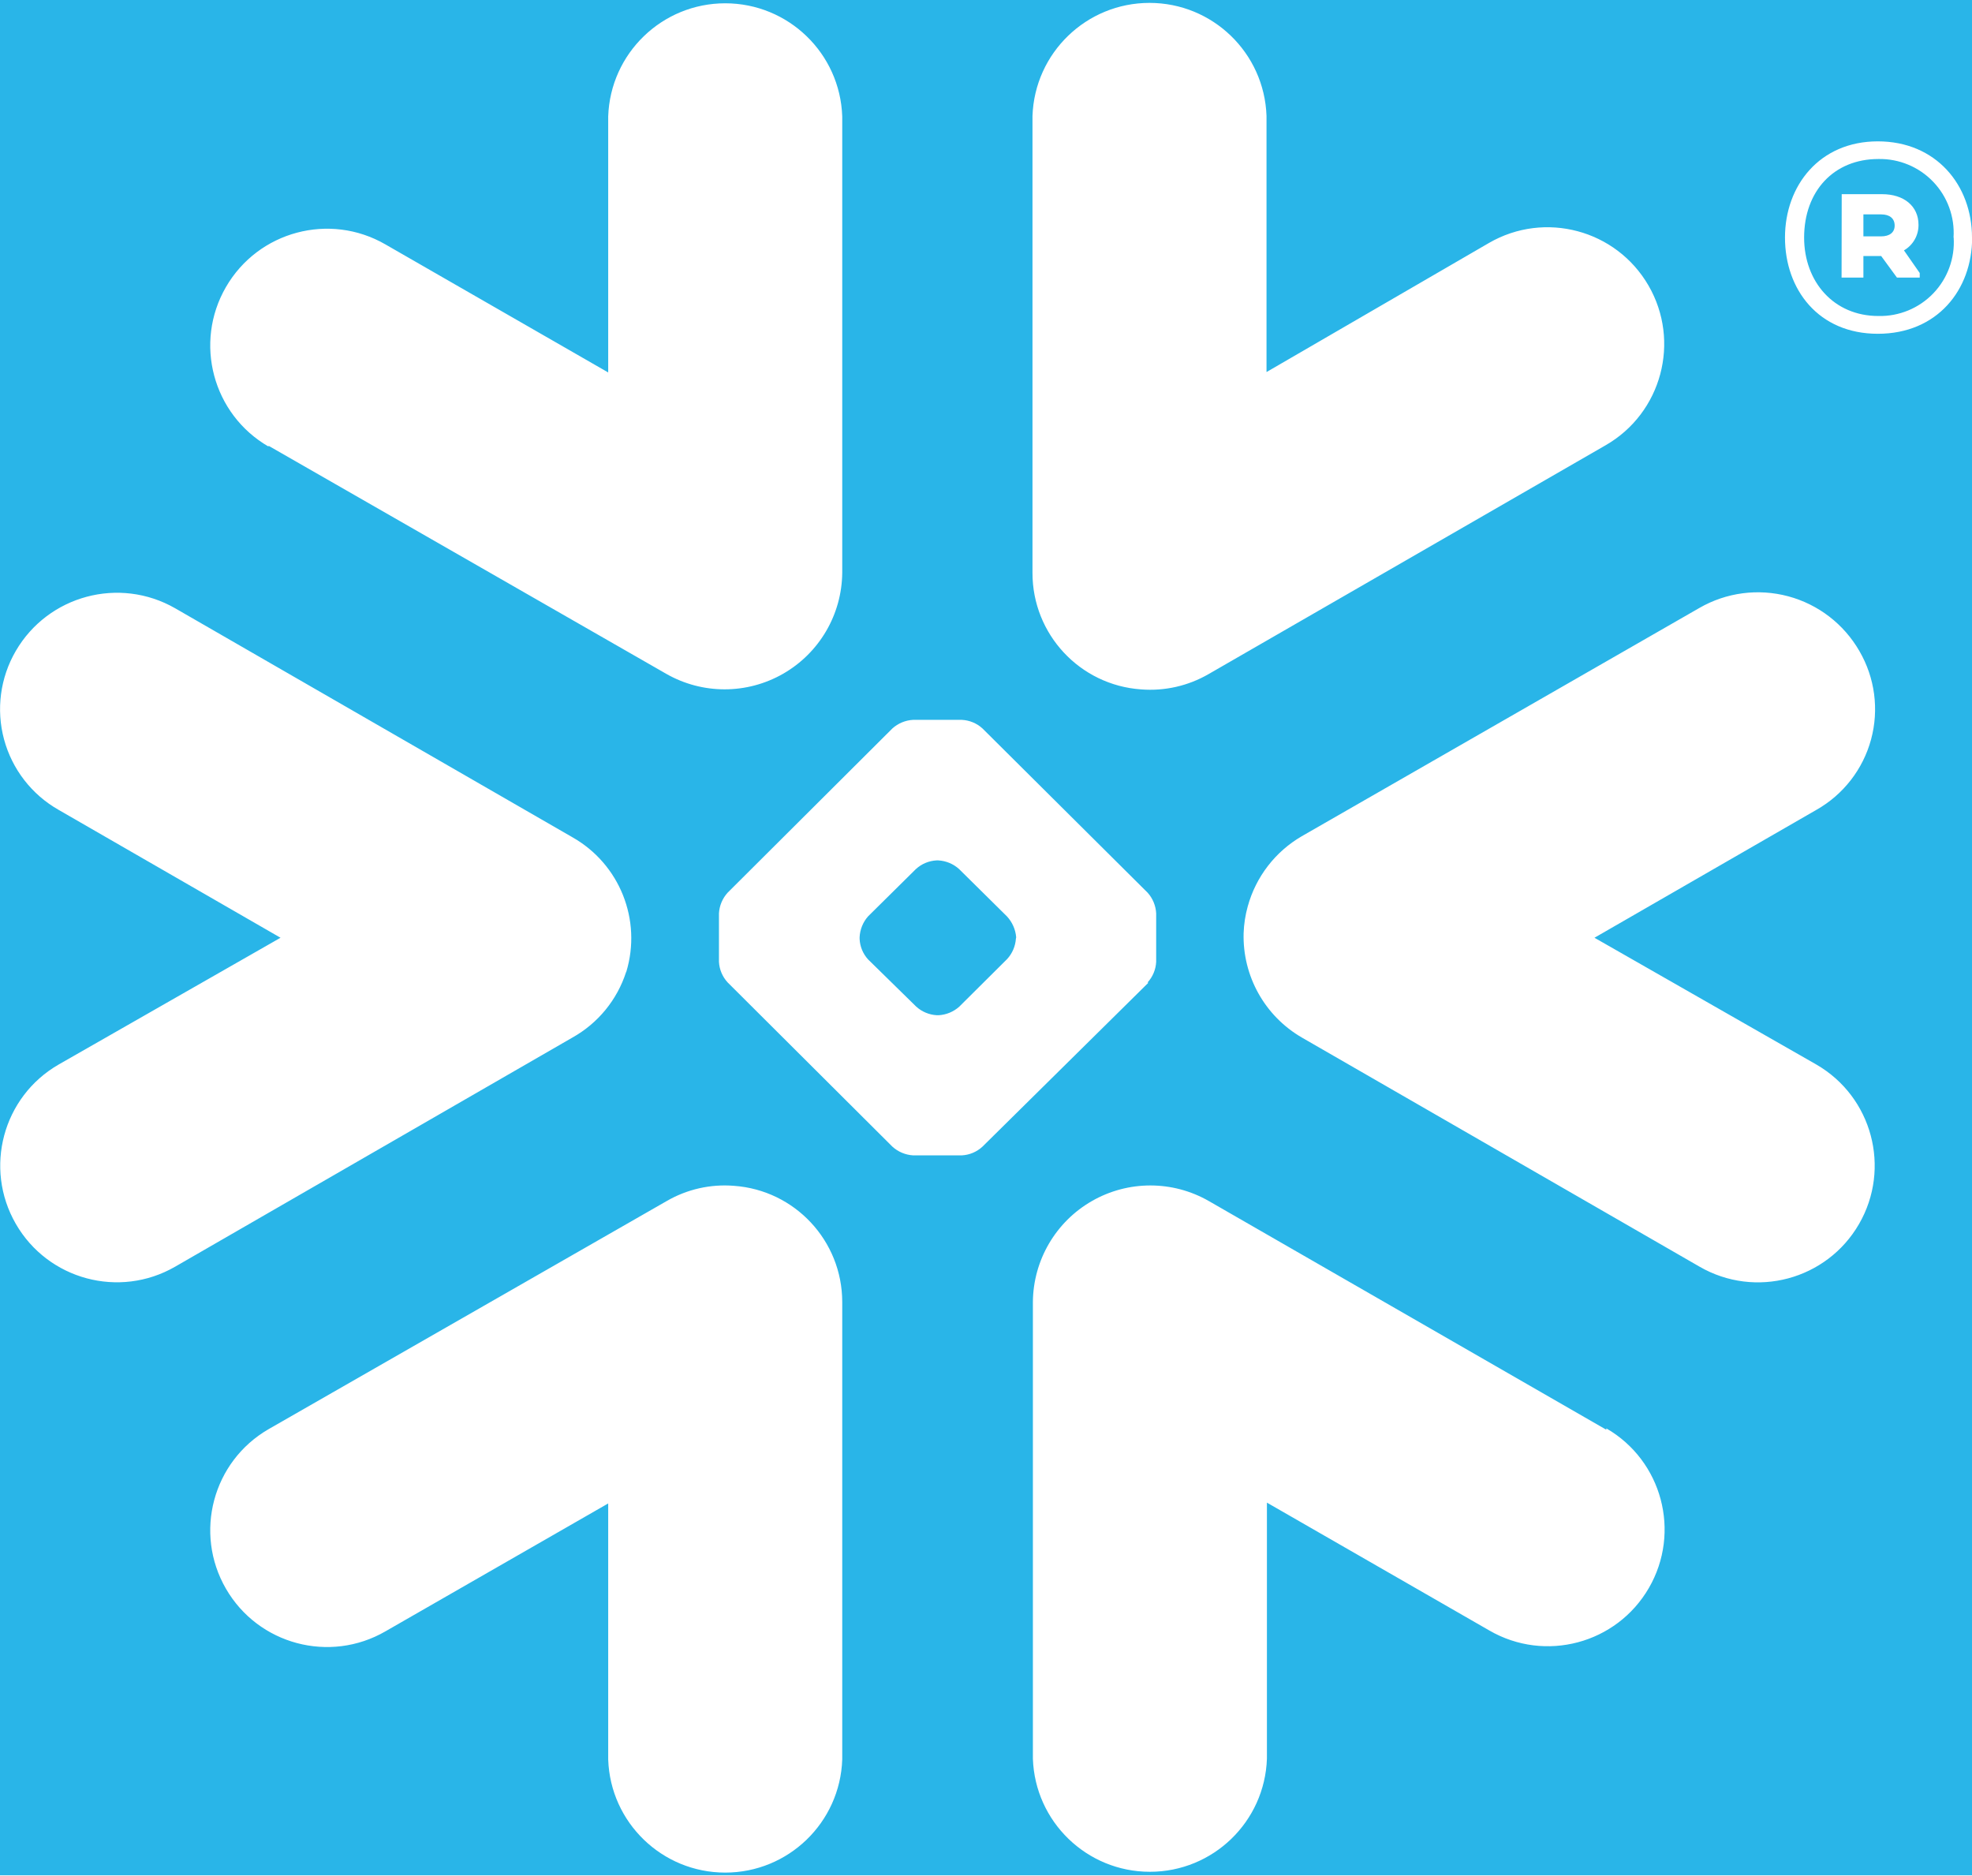
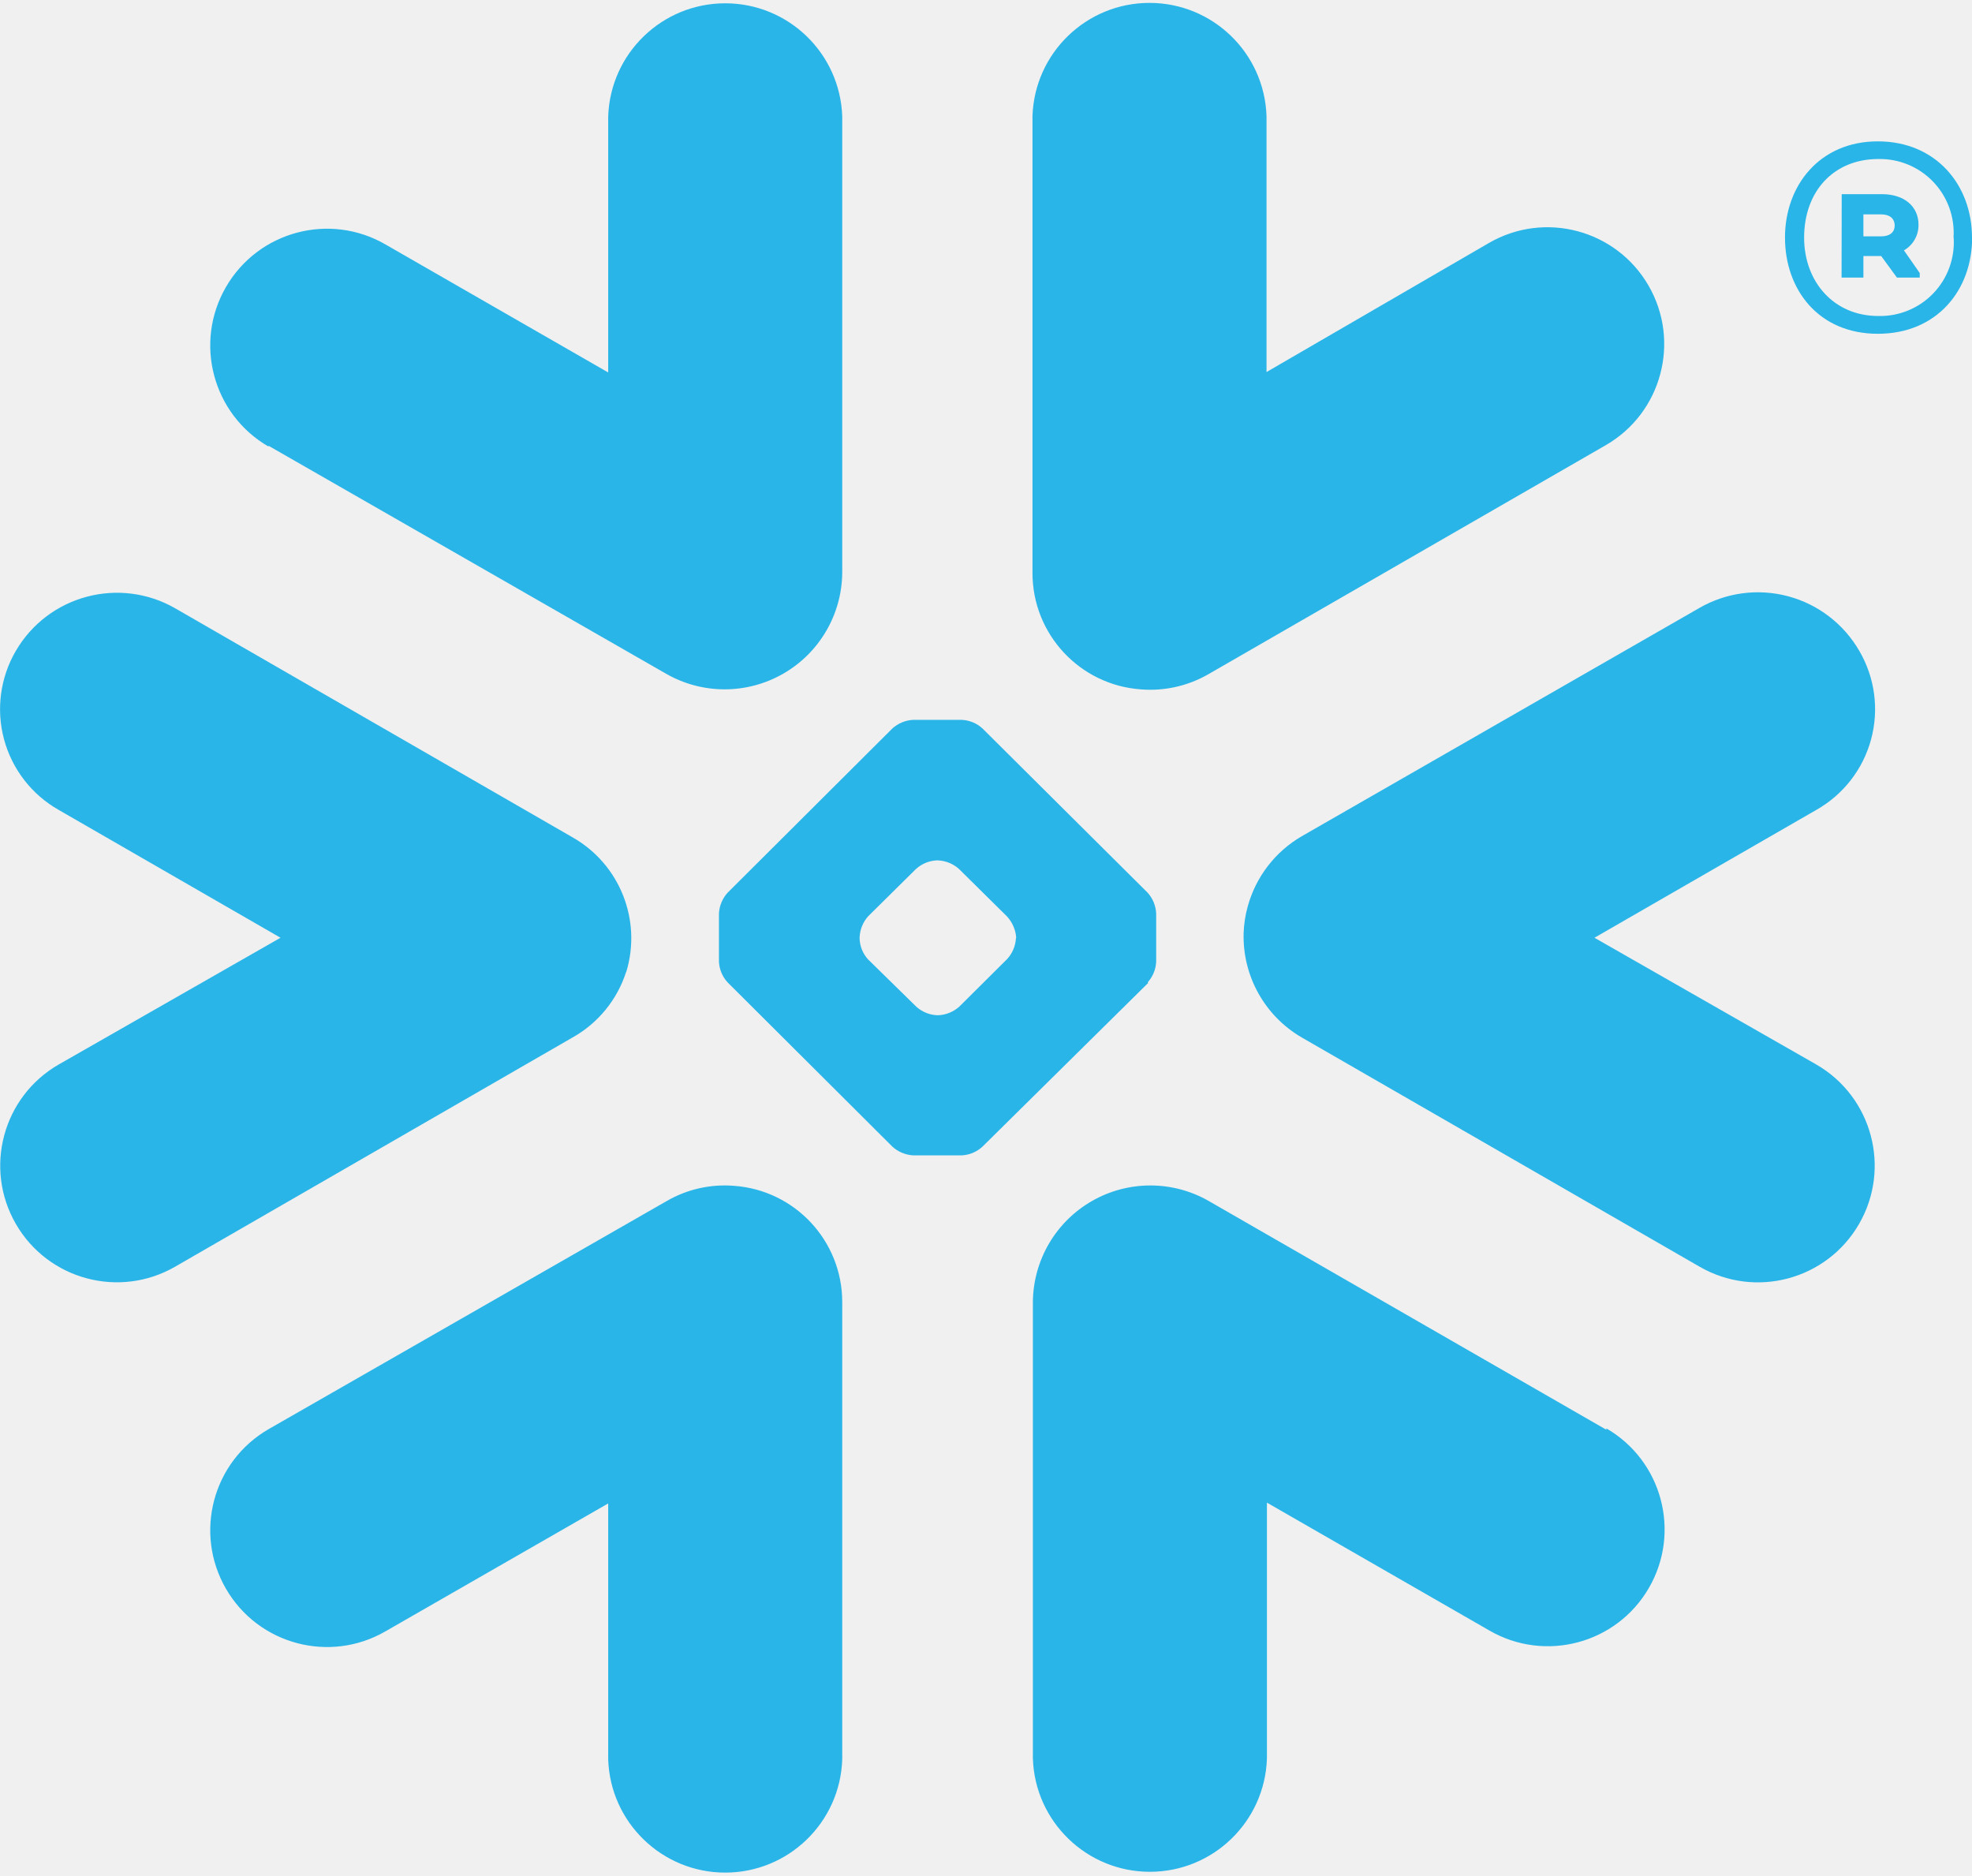
- <svg xmlns="http://www.w3.org/2000/svg" viewBox="0 0 146.36 139.16">
+ <svg xmlns="http://www.w3.org/2000/svg" id="Layer_1" data-name="Layer 1" viewBox="0 0 146.36 139.16">
  <defs>
-     <style>.cls-1{fill:#29b5e8;}.cls-2{fill:#fff;fill-rule:evenodd;}</style>
+     <style>.cls-1{fill:#29b5e8;fill-rule:evenodd;}</style>
  </defs>
-   <g id="Background">
-     <rect class="cls-1" width="146.36" height="139.16" />
-   </g>
-   <g id="Layer_1" data-name="Layer 1">
-     <path class="cls-2" d="M134.81,60.1l-16.47,9.49L134.81,79a8.65,8.65,0,1,1-8.67,15l-29.51-17a8.68,8.68,0,0,1-4.33-7.75,8.48,8.48,0,0,1,.31-2,8.68,8.68,0,0,1,4-5.19l29.51-16.94A8.69,8.69,0,0,1,138,48.31,8.58,8.58,0,0,1,134.81,60.1Zm-15.59,46L89.72,89.13a8.72,8.72,0,0,0-13.06,7.48v33.9a8.69,8.69,0,0,0,17.37,0v-19L110.54,121a8.66,8.66,0,1,0,8.68-15Zm-34-33.16L72.92,85.09a2.44,2.44,0,0,1-1.54.65H67.77a2.51,2.51,0,0,1-1.54-.65L54,72.9a2.45,2.45,0,0,1-.64-1.52v-3.6A2.5,2.5,0,0,1,54,66.25L66.23,54.06a2.5,2.5,0,0,1,1.54-.64h3.61a2.45,2.45,0,0,1,1.54.64L85.18,66.25a2.49,2.49,0,0,1,.63,1.53v3.6A2.44,2.44,0,0,1,85.18,72.9Zm-9.8-3.38A2.59,2.59,0,0,0,74.73,68l-3.55-3.51a2.51,2.51,0,0,0-1.54-.64h-.13a2.46,2.46,0,0,0-1.53.64L64.43,68a2.51,2.51,0,0,0-.63,1.55v.13a2.41,2.41,0,0,0,.63,1.52L68,74.7a2.48,2.48,0,0,0,1.53.64h.13a2.51,2.51,0,0,0,1.54-.64l3.55-3.53a2.49,2.49,0,0,0,.65-1.52ZM19.93,33.08,49.44,50a8.73,8.73,0,0,0,13.07-7.49V8.64a8.69,8.69,0,0,0-17.37,0v19l-16.53-9.5a8.65,8.65,0,1,0-8.68,15ZM84.69,51.16a8.64,8.64,0,0,0,5-1.13l29.5-17a8.65,8.65,0,1,0-8.68-15L94,27.61v-19a8.69,8.69,0,0,0-17.37,0v33.9A8.66,8.66,0,0,0,84.69,51.16ZM54.48,88a8.58,8.58,0,0,0-5,1.13L19.93,106.06a8.66,8.66,0,1,0,8.68,15l16.53-9.49v19a8.69,8.69,0,0,0,17.37,0V96.61A8.65,8.65,0,0,0,54.48,88Zm-8-15.87a8.61,8.61,0,0,0-4-10L13,45.14A8.69,8.69,0,0,0,1.17,48.31,8.59,8.59,0,0,0,4.35,60.1l16.47,9.49L4.35,79A8.65,8.65,0,1,0,13,94l29.48-17A8.59,8.59,0,0,0,46.47,72.13Zm93.15-56.22H138.3v1.63h1.32c.61,0,1-.28,1-.8S140.26,15.91,139.62,15.91Zm-2.94-1.5h3c1.62,0,2.7.89,2.7,2.27a2.16,2.16,0,0,1-1.08,1.9l1.17,1.68v.34h-1.69L139.62,19H138.3V20.6h-1.62Zm8.3,3.22a5.48,5.48,0,0,0-5.58-5.83c-3.31,0-5.51,2.39-5.51,5.83,0,3.28,2.2,5.82,5.51,5.82A5.47,5.47,0,0,0,145,17.63Zm1.38,0c0,3.89-2.6,7.14-7,7.14s-6.89-3.28-6.89-7.14,2.57-7.14,6.89-7.14S146.36,13.73,146.36,17.63Z" />
-   </g>
+   <path class="cls-1" d="M134.81,60.1l-16.47,9.49L134.81,79a8.65,8.65,0,1,1-8.67,15l-29.51-17a8.68,8.68,0,0,1-4.33-7.75,8.48,8.48,0,0,1,.31-2,8.68,8.68,0,0,1,4-5.19l29.51-16.94A8.69,8.69,0,0,1,138,48.31,8.58,8.58,0,0,1,134.81,60.1Zm-15.59,46L89.72,89.13a8.72,8.72,0,0,0-13.06,7.48v33.9a8.69,8.69,0,0,0,17.37,0v-19L110.54,121a8.66,8.66,0,1,0,8.68-15Zm-34-33.16L72.92,85.09a2.44,2.44,0,0,1-1.54.65H67.77a2.51,2.51,0,0,1-1.54-.65L54,72.9a2.45,2.45,0,0,1-.64-1.52v-3.6A2.5,2.5,0,0,1,54,66.25L66.23,54.06a2.5,2.5,0,0,1,1.54-.64h3.61a2.45,2.45,0,0,1,1.54.64L85.18,66.25a2.49,2.49,0,0,1,.63,1.53v3.6A2.44,2.44,0,0,1,85.18,72.9Zm-9.8-3.38A2.59,2.59,0,0,0,74.73,68l-3.55-3.51a2.51,2.51,0,0,0-1.54-.64h-.13a2.46,2.46,0,0,0-1.53.64L64.43,68a2.51,2.51,0,0,0-.63,1.55v.13a2.41,2.41,0,0,0,.63,1.52L68,74.7a2.48,2.48,0,0,0,1.53.64h.13a2.51,2.51,0,0,0,1.54-.64l3.55-3.53a2.49,2.49,0,0,0,.65-1.52ZM19.93,33.08,49.44,50a8.73,8.73,0,0,0,13.07-7.49V8.64a8.69,8.69,0,0,0-17.37,0v19l-16.53-9.5a8.65,8.65,0,1,0-8.68,15ZM84.69,51.16a8.64,8.64,0,0,0,5-1.13l29.5-17a8.65,8.65,0,1,0-8.68-15L94,27.61v-19a8.69,8.69,0,0,0-17.37,0v33.9A8.66,8.66,0,0,0,84.69,51.16ZM54.48,88a8.58,8.58,0,0,0-5,1.13L19.93,106.06a8.66,8.66,0,1,0,8.68,15l16.53-9.49v19a8.69,8.69,0,0,0,17.37,0V96.61A8.65,8.65,0,0,0,54.48,88Zm-8-15.87a8.61,8.61,0,0,0-4-10L13,45.14A8.69,8.69,0,0,0,1.17,48.31,8.59,8.59,0,0,0,4.35,60.1l16.47,9.49L4.35,79A8.65,8.65,0,1,0,13,94l29.48-17A8.59,8.59,0,0,0,46.47,72.13Zm93.15-56.22H138.3v1.63h1.32c.61,0,1-.28,1-.8S140.26,15.91,139.62,15.91Zm-2.94-1.5h3c1.62,0,2.7.89,2.7,2.27a2.16,2.16,0,0,1-1.08,1.9l1.17,1.68v.34h-1.69L139.62,19H138.3V20.6h-1.62Zm8.3,3.22a5.48,5.48,0,0,0-5.58-5.83c-3.31,0-5.51,2.39-5.51,5.83,0,3.28,2.2,5.82,5.51,5.82A5.47,5.47,0,0,0,145,17.63Zm1.38,0c0,3.89-2.6,7.14-7,7.14s-6.89-3.28-6.89-7.14,2.57-7.14,6.89-7.14S146.36,13.73,146.36,17.63Z" />
</svg>
